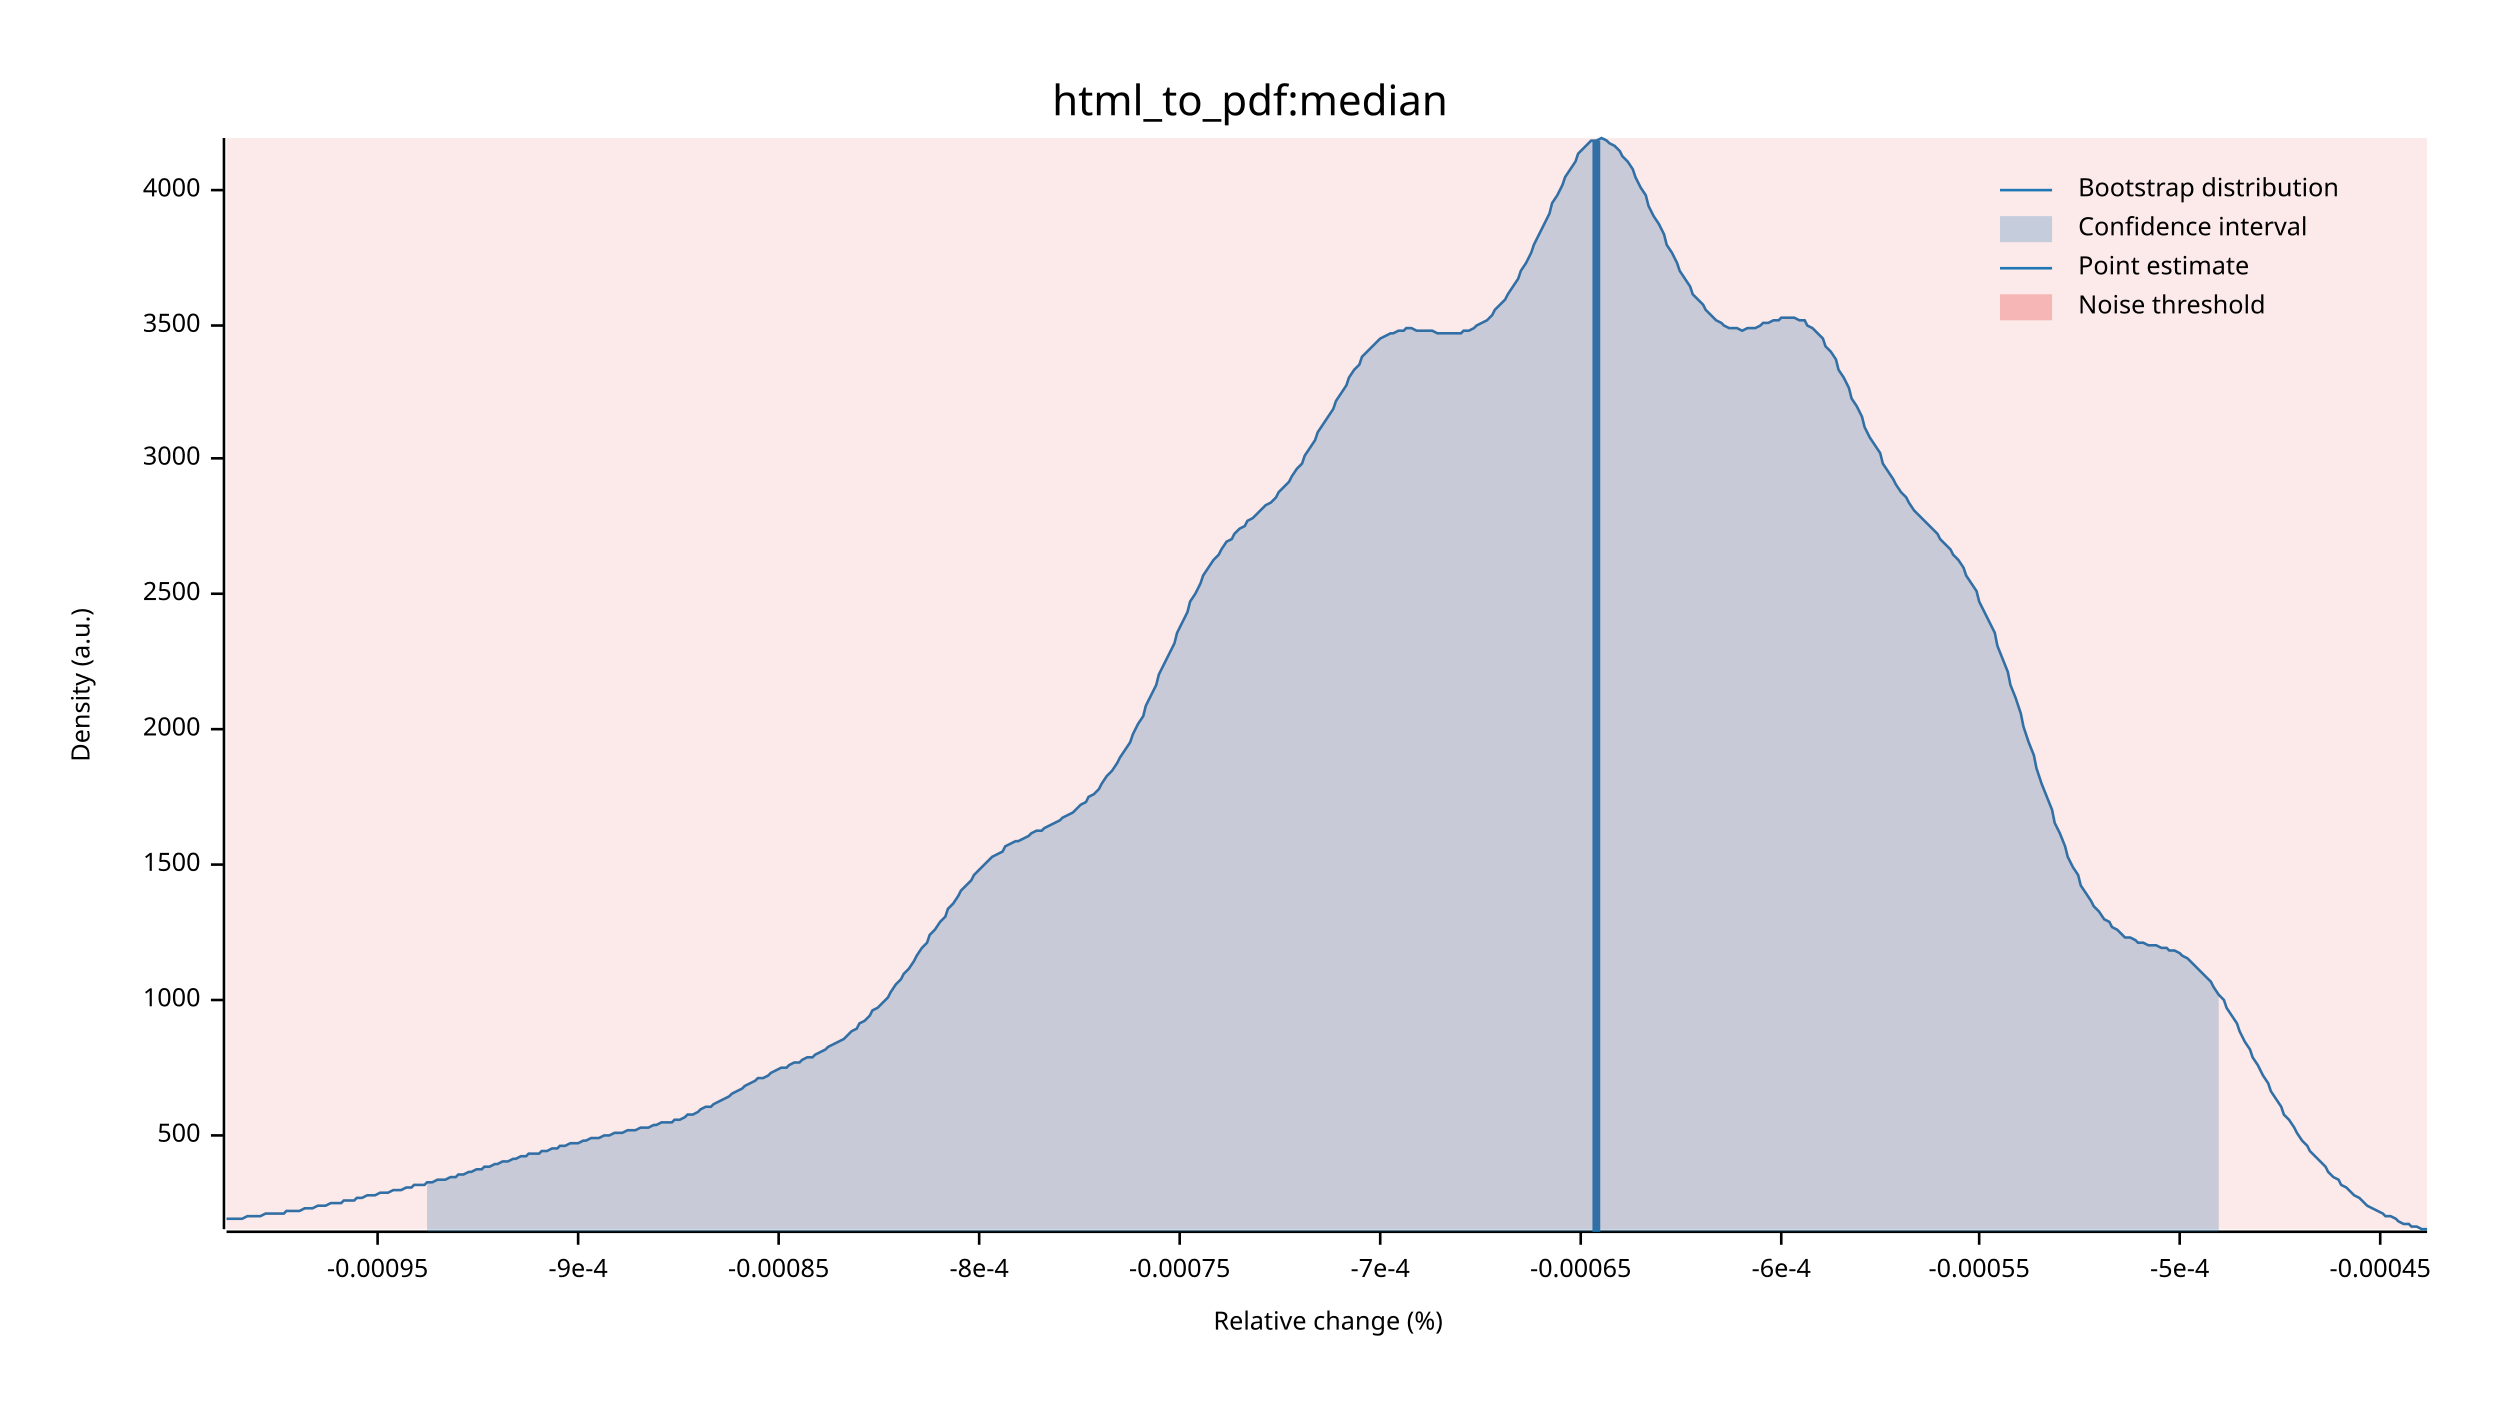
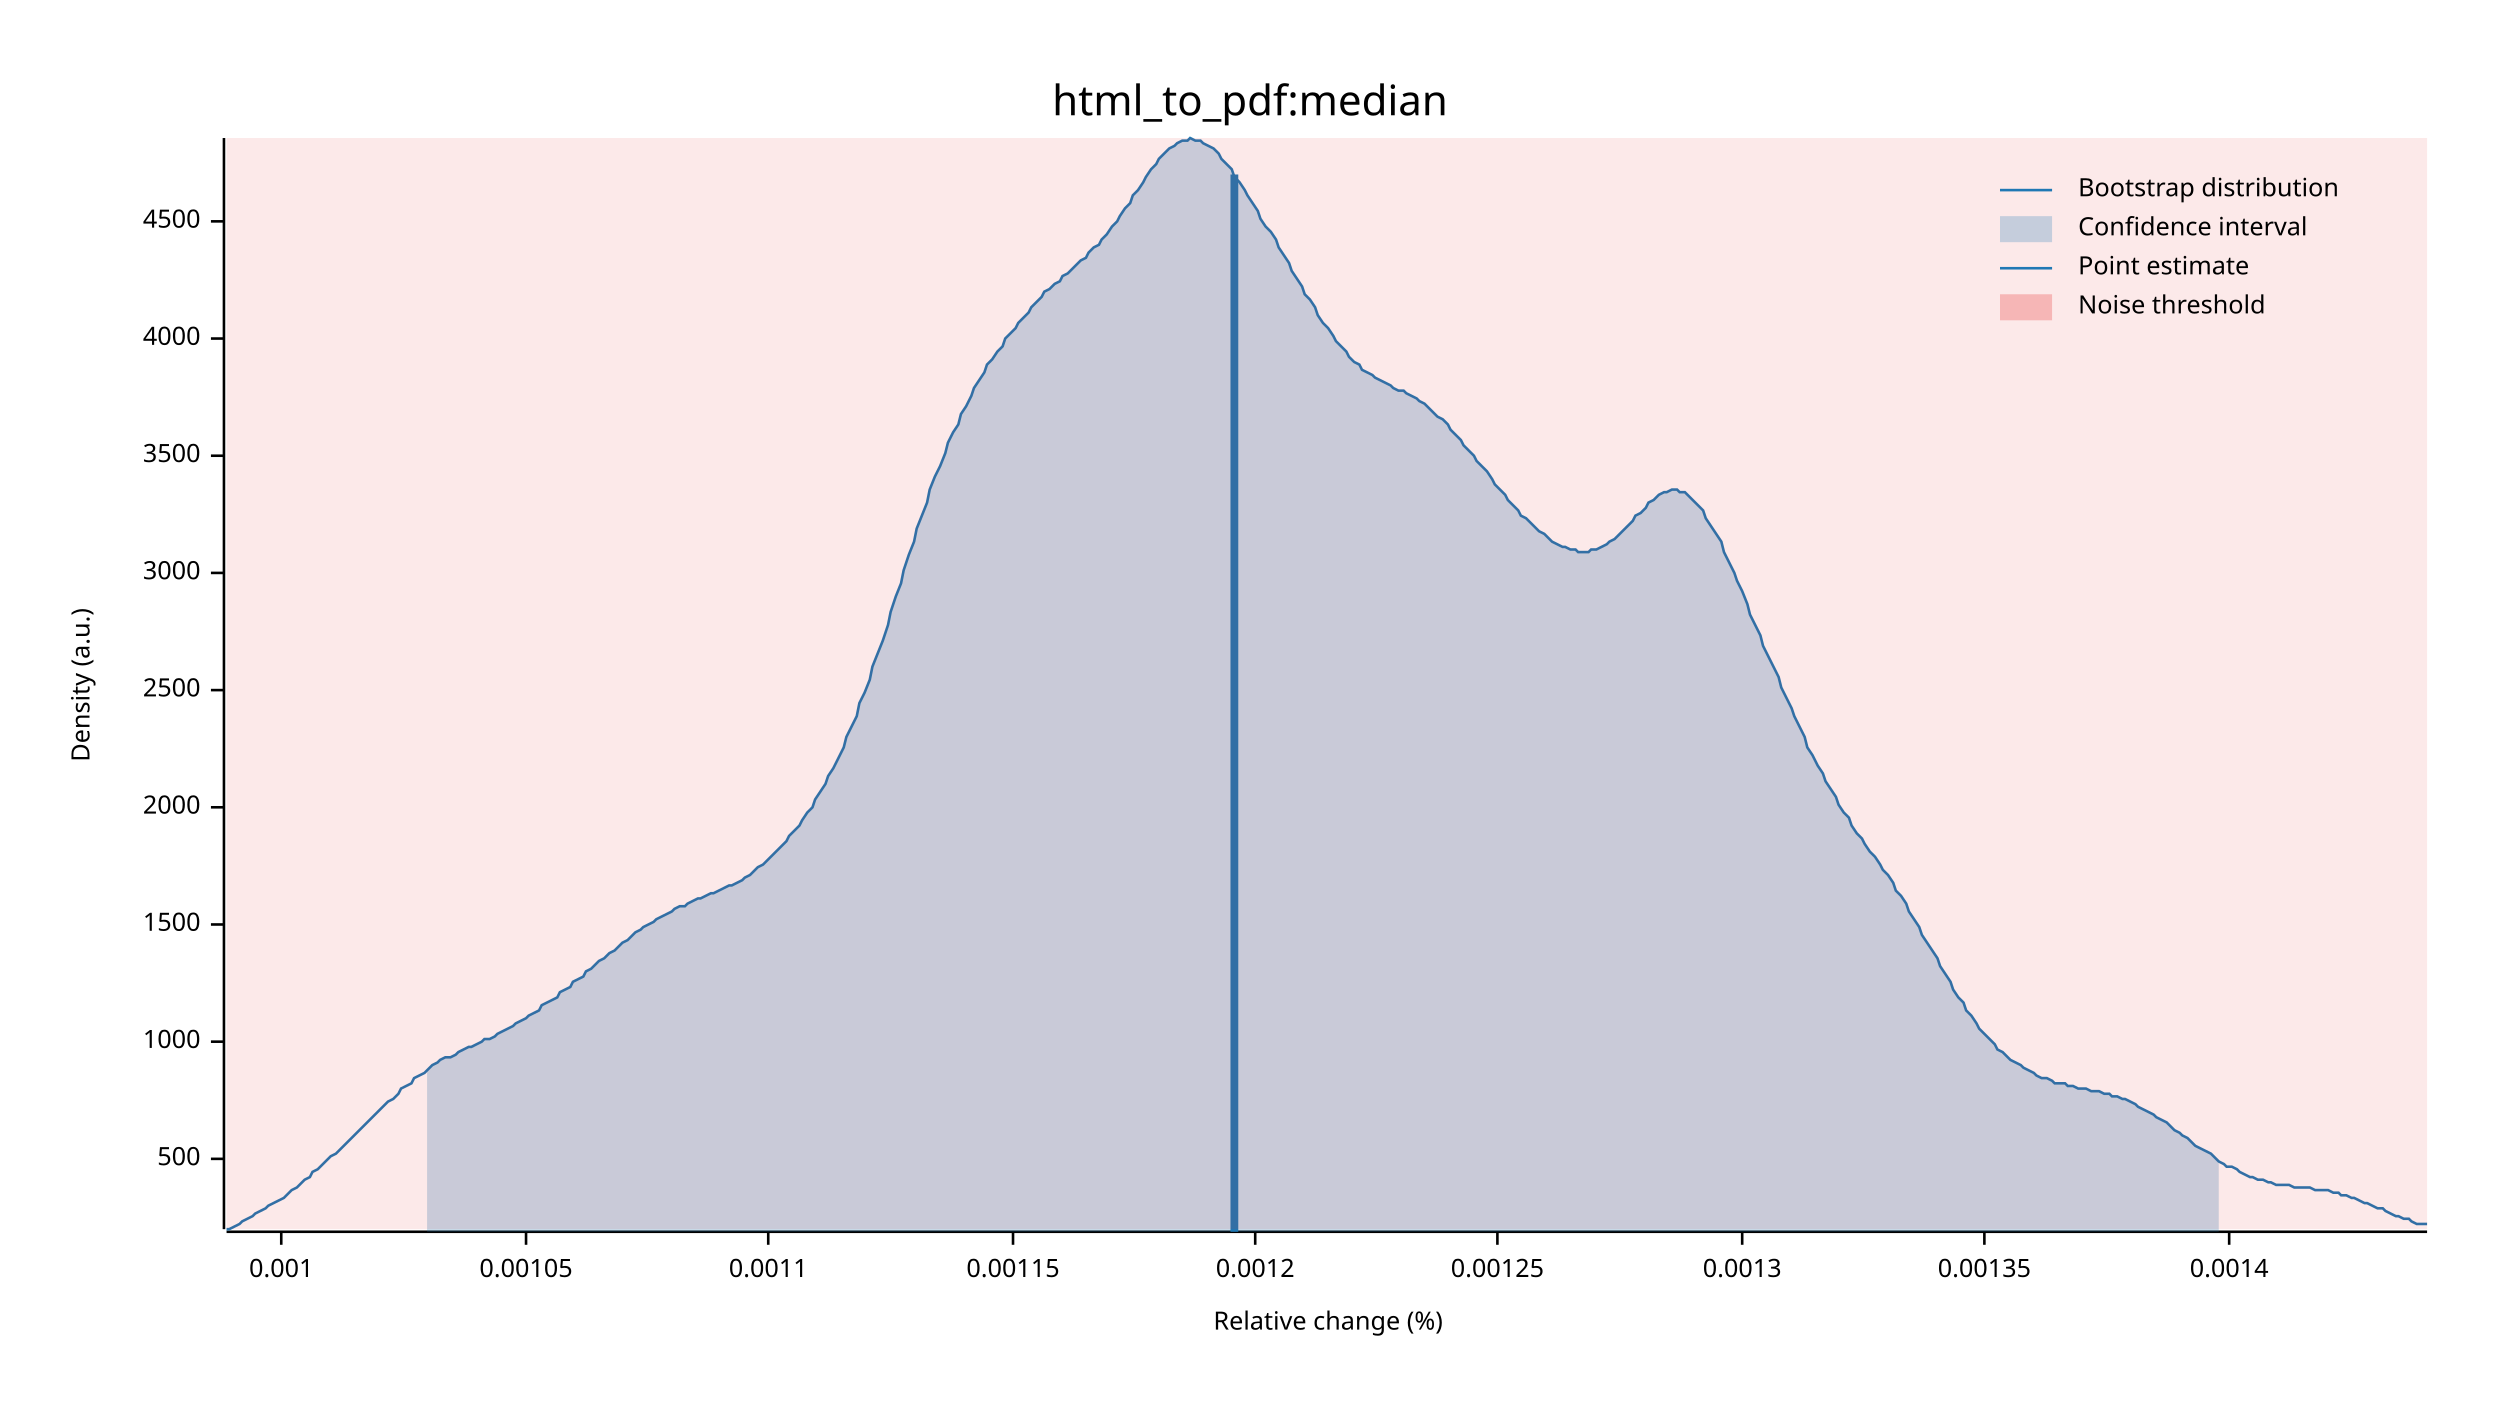
<svg xmlns="http://www.w3.org/2000/svg" width="960" height="540" viewBox="0 0 960 540">
  <text x="480" y="32" dy="0.76em" text-anchor="middle" font-family="sans-serif" font-size="16.129" opacity="1" fill="#000000">
html_to_pdf:median
</text>
  <text x="27" y="263" dy="0.76em" text-anchor="middle" font-family="sans-serif" font-size="9.677" opacity="1" fill="#000000" transform="rotate(270, 27, 263)">
Density (a.u.)
</text>
  <text x="510" y="513" dy="-0.5ex" text-anchor="middle" font-family="sans-serif" font-size="9.677" opacity="1" fill="#000000">
Relative change (%)
</text>
  <polyline fill="none" opacity="1" stroke="#000000" stroke-width="1" points="86,53 86,472 " />
-   <text x="77" y="436" dy="0.5ex" text-anchor="end" font-family="sans-serif" font-size="9.677" opacity="1" fill="#000000">
+   <text x="77" y="445" dy="0.5ex" text-anchor="end" font-family="sans-serif" font-size="9.677" opacity="1" fill="#000000">
500
</text>
-   <polyline fill="none" opacity="1" stroke="#000000" stroke-width="1" points="81,436 86,436 " />
-   <text x="77" y="384" dy="0.5ex" text-anchor="end" font-family="sans-serif" font-size="9.677" opacity="1" fill="#000000">
+   <polyline fill="none" opacity="1" stroke="#000000" stroke-width="1" points="81,445 86,445 " />
+   <text x="77" y="400" dy="0.5ex" text-anchor="end" font-family="sans-serif" font-size="9.677" opacity="1" fill="#000000">
1000
</text>
-   <polyline fill="none" opacity="1" stroke="#000000" stroke-width="1" points="81,384 86,384 " />
-   <text x="77" y="332" dy="0.5ex" text-anchor="end" font-family="sans-serif" font-size="9.677" opacity="1" fill="#000000">
+   <polyline fill="none" opacity="1" stroke="#000000" stroke-width="1" points="81,400 86,400 " />
+   <text x="77" y="355" dy="0.5ex" text-anchor="end" font-family="sans-serif" font-size="9.677" opacity="1" fill="#000000">
1500
</text>
-   <polyline fill="none" opacity="1" stroke="#000000" stroke-width="1" points="81,332 86,332 " />
-   <text x="77" y="280" dy="0.5ex" text-anchor="end" font-family="sans-serif" font-size="9.677" opacity="1" fill="#000000">
+   <polyline fill="none" opacity="1" stroke="#000000" stroke-width="1" points="81,355 86,355 " />
+   <text x="77" y="310" dy="0.5ex" text-anchor="end" font-family="sans-serif" font-size="9.677" opacity="1" fill="#000000">
2000
</text>
-   <polyline fill="none" opacity="1" stroke="#000000" stroke-width="1" points="81,280 86,280 " />
-   <text x="77" y="228" dy="0.5ex" text-anchor="end" font-family="sans-serif" font-size="9.677" opacity="1" fill="#000000">
+   <polyline fill="none" opacity="1" stroke="#000000" stroke-width="1" points="81,310 86,310 " />
+   <text x="77" y="265" dy="0.5ex" text-anchor="end" font-family="sans-serif" font-size="9.677" opacity="1" fill="#000000">
2500
</text>
-   <polyline fill="none" opacity="1" stroke="#000000" stroke-width="1" points="81,228 86,228 " />
-   <text x="77" y="176" dy="0.5ex" text-anchor="end" font-family="sans-serif" font-size="9.677" opacity="1" fill="#000000">
+   <polyline fill="none" opacity="1" stroke="#000000" stroke-width="1" points="81,265 86,265 " />
+   <text x="77" y="220" dy="0.5ex" text-anchor="end" font-family="sans-serif" font-size="9.677" opacity="1" fill="#000000">
3000
</text>
-   <polyline fill="none" opacity="1" stroke="#000000" stroke-width="1" points="81,176 86,176 " />
-   <text x="77" y="125" dy="0.5ex" text-anchor="end" font-family="sans-serif" font-size="9.677" opacity="1" fill="#000000">
+   <polyline fill="none" opacity="1" stroke="#000000" stroke-width="1" points="81,220 86,220 " />
+   <text x="77" y="175" dy="0.5ex" text-anchor="end" font-family="sans-serif" font-size="9.677" opacity="1" fill="#000000">
3500
</text>
-   <polyline fill="none" opacity="1" stroke="#000000" stroke-width="1" points="81,125 86,125 " />
-   <text x="77" y="73" dy="0.5ex" text-anchor="end" font-family="sans-serif" font-size="9.677" opacity="1" fill="#000000">
+   <polyline fill="none" opacity="1" stroke="#000000" stroke-width="1" points="81,175 86,175 " />
+   <text x="77" y="130" dy="0.5ex" text-anchor="end" font-family="sans-serif" font-size="9.677" opacity="1" fill="#000000">
4000
</text>
-   <polyline fill="none" opacity="1" stroke="#000000" stroke-width="1" points="81,73 86,73 " />
+   <polyline fill="none" opacity="1" stroke="#000000" stroke-width="1" points="81,130 86,130 " />
+   <text x="77" y="85" dy="0.5ex" text-anchor="end" font-family="sans-serif" font-size="9.677" opacity="1" fill="#000000">
+ 4500
+ </text>
+   <polyline fill="none" opacity="1" stroke="#000000" stroke-width="1" points="81,85 86,85 " />
  <polyline fill="none" opacity="1" stroke="#000000" stroke-width="1" points="87,473 932,473 " />
-   <text x="145" y="483" dy="0.76em" text-anchor="middle" font-family="sans-serif" font-size="9.677" opacity="1" fill="#000000">
- -0.00095
+   <text x="108" y="483" dy="0.76em" text-anchor="middle" font-family="sans-serif" font-size="9.677" opacity="1" fill="#000000">
+ 0.001
</text>
-   <polyline fill="none" opacity="1" stroke="#000000" stroke-width="1" points="145,473 145,478 " />
-   <text x="222" y="483" dy="0.76em" text-anchor="middle" font-family="sans-serif" font-size="9.677" opacity="1" fill="#000000">
- -9e-4
+   <polyline fill="none" opacity="1" stroke="#000000" stroke-width="1" points="108,473 108,478 " />
+   <text x="202" y="483" dy="0.76em" text-anchor="middle" font-family="sans-serif" font-size="9.677" opacity="1" fill="#000000">
+ 0.00105
</text>
-   <polyline fill="none" opacity="1" stroke="#000000" stroke-width="1" points="222,473 222,478 " />
-   <text x="299" y="483" dy="0.76em" text-anchor="middle" font-family="sans-serif" font-size="9.677" opacity="1" fill="#000000">
- -0.00085
+   <polyline fill="none" opacity="1" stroke="#000000" stroke-width="1" points="202,473 202,478 " />
+   <text x="295" y="483" dy="0.76em" text-anchor="middle" font-family="sans-serif" font-size="9.677" opacity="1" fill="#000000">
+ 0.0011
</text>
-   <polyline fill="none" opacity="1" stroke="#000000" stroke-width="1" points="299,473 299,478 " />
-   <text x="376" y="483" dy="0.76em" text-anchor="middle" font-family="sans-serif" font-size="9.677" opacity="1" fill="#000000">
- -8e-4
+   <polyline fill="none" opacity="1" stroke="#000000" stroke-width="1" points="295,473 295,478 " />
+   <text x="389" y="483" dy="0.76em" text-anchor="middle" font-family="sans-serif" font-size="9.677" opacity="1" fill="#000000">
+ 0.00115
</text>
-   <polyline fill="none" opacity="1" stroke="#000000" stroke-width="1" points="376,473 376,478 " />
-   <text x="453" y="483" dy="0.76em" text-anchor="middle" font-family="sans-serif" font-size="9.677" opacity="1" fill="#000000">
- -0.00075
+   <polyline fill="none" opacity="1" stroke="#000000" stroke-width="1" points="389,473 389,478 " />
+   <text x="482" y="483" dy="0.76em" text-anchor="middle" font-family="sans-serif" font-size="9.677" opacity="1" fill="#000000">
+ 0.0012
</text>
-   <polyline fill="none" opacity="1" stroke="#000000" stroke-width="1" points="453,473 453,478 " />
-   <text x="530" y="483" dy="0.76em" text-anchor="middle" font-family="sans-serif" font-size="9.677" opacity="1" fill="#000000">
- -7e-4
+   <polyline fill="none" opacity="1" stroke="#000000" stroke-width="1" points="482,473 482,478 " />
+   <text x="575" y="483" dy="0.76em" text-anchor="middle" font-family="sans-serif" font-size="9.677" opacity="1" fill="#000000">
+ 0.00125
</text>
-   <polyline fill="none" opacity="1" stroke="#000000" stroke-width="1" points="530,473 530,478 " />
-   <text x="607" y="483" dy="0.76em" text-anchor="middle" font-family="sans-serif" font-size="9.677" opacity="1" fill="#000000">
- -0.00065
+   <polyline fill="none" opacity="1" stroke="#000000" stroke-width="1" points="575,473 575,478 " />
+   <text x="669" y="483" dy="0.76em" text-anchor="middle" font-family="sans-serif" font-size="9.677" opacity="1" fill="#000000">
+ 0.0013
</text>
-   <polyline fill="none" opacity="1" stroke="#000000" stroke-width="1" points="607,473 607,478 " />
-   <text x="684" y="483" dy="0.76em" text-anchor="middle" font-family="sans-serif" font-size="9.677" opacity="1" fill="#000000">
- -6e-4
+   <polyline fill="none" opacity="1" stroke="#000000" stroke-width="1" points="669,473 669,478 " />
+   <text x="762" y="483" dy="0.76em" text-anchor="middle" font-family="sans-serif" font-size="9.677" opacity="1" fill="#000000">
+ 0.00135
</text>
-   <polyline fill="none" opacity="1" stroke="#000000" stroke-width="1" points="684,473 684,478 " />
-   <text x="760" y="483" dy="0.76em" text-anchor="middle" font-family="sans-serif" font-size="9.677" opacity="1" fill="#000000">
- -0.00055
+   <polyline fill="none" opacity="1" stroke="#000000" stroke-width="1" points="762,473 762,478 " />
+   <text x="856" y="483" dy="0.76em" text-anchor="middle" font-family="sans-serif" font-size="9.677" opacity="1" fill="#000000">
+ 0.0014
</text>
-   <polyline fill="none" opacity="1" stroke="#000000" stroke-width="1" points="760,473 760,478 " />
-   <text x="837" y="483" dy="0.76em" text-anchor="middle" font-family="sans-serif" font-size="9.677" opacity="1" fill="#000000">
- -5e-4
- </text>
-   <polyline fill="none" opacity="1" stroke="#000000" stroke-width="1" points="837,473 837,478 " />
-   <text x="914" y="483" dy="0.76em" text-anchor="middle" font-family="sans-serif" font-size="9.677" opacity="1" fill="#000000">
- -0.00045
- </text>
-   <polyline fill="none" opacity="1" stroke="#000000" stroke-width="1" points="914,473 914,478 " />
-   <polyline fill="none" opacity="1" stroke="#1F78B4" stroke-width="1" points="87,468 88,468 90,468 92,468 93,468 95,467 97,467 98,467 100,467 102,466 103,466 105,466 107,466 109,466 110,465 112,465 114,465 115,465 117,464 119,464 120,464 122,463 124,463 125,463 127,462 129,462 131,462 132,461 134,461 136,461 137,460 139,460 141,459 142,459 144,459 146,458 147,458 149,458 151,457 153,457 154,457 156,456 158,456 159,455 161,455 163,455 164,454 166,454 168,453 169,453 171,453 173,452 175,452 176,451 178,451 180,450 181,450 183,449 185,449 186,448 188,448 190,447 191,447 193,446 195,446 197,445 198,445 200,444 202,444 203,443 205,443 207,443 208,442 210,442 212,441 214,441 215,440 217,440 219,439 220,439 222,439 224,438 225,438 227,437 229,437 230,437 232,436 234,436 236,435 237,435 239,435 241,434 242,434 244,434 246,433 247,433 249,433 251,432 252,432 254,431 256,431 258,431 259,430 261,430 263,429 264,428 266,428 268,427 269,426 271,425 273,425 274,424 276,423 278,422 280,421 281,420 283,419 285,418 286,417 288,416 290,415 291,414 293,414 295,413 296,412 298,411 300,410 302,410 303,409 305,408 307,408 308,407 310,406 312,406 313,405 315,404 317,403 318,402 320,401 322,400 324,399 325,398 327,396 329,395 330,393 332,392 334,390 335,388 337,387 339,385 341,383 342,381 344,378 346,376 347,374 349,372 351,369 352,367 354,364 356,362 357,359 359,357 361,354 363,352 364,349 366,347 368,344 369,342 371,340 373,338 374,336 376,334 378,332 379,331 381,329 383,328 385,327 386,325 388,324 390,323 391,323 393,322 395,321 396,320 398,319 400,319 401,318 403,317 405,316 407,315 408,314 410,313 412,312 413,311 415,309 417,308 418,306 420,305 422,303 423,301 425,298 427,296 429,293 430,291 432,288 434,285 435,282 437,278 439,275 440,271 442,267 444,263 445,259 447,255 449,251 451,247 452,243 454,239 456,235 457,231 459,228 461,224 462,221 464,218 466,215 468,213 469,211 471,208 473,207 474,205 476,203 478,202 479,200 481,199 483,197 484,196 486,194 488,193 490,191 491,189 493,187 495,185 496,183 498,180 500,178 501,175 503,172 505,169 506,166 508,163 510,160 512,157 513,154 515,151 517,148 518,145 520,142 522,140 523,137 525,135 527,133 528,132 530,130 532,129 534,128 535,128 537,127 539,127 540,126 542,126 544,127 545,127 547,127 549,127 550,127 552,128 554,128 556,128 557,128 559,128 561,128 562,127 564,127 566,126 567,125 569,124 571,123 573,121 574,119 576,117 578,115 579,113 581,110 583,107 584,104 586,101 588,97 589,94 591,90 593,86 595,82 596,78 598,75 600,71 601,68 603,65 605,62 606,59 608,57 610,55 611,54 613,54 615,53 617,54 618,55 620,56 622,58 623,60 625,62 627,65 628,68 630,72 632,75 633,79 635,83 637,86 639,90 640,94 642,97 644,101 645,104 647,107 649,110 650,113 652,115 654,117 655,119 657,121 659,123 661,124 662,125 664,126 666,126 667,126 669,127 671,126 672,126 674,126 676,125 677,124 679,124 681,123 683,123 684,122 686,122 688,122 689,122 691,123 693,123 694,125 696,126 698,128 700,130 701,133 703,135 705,138 706,142 708,145 710,149 711,153 713,156 715,160 716,164 718,168 720,171 722,174 723,178 725,181 727,184 728,186 730,189 732,191 733,193 735,196 737,198 738,199 740,201 742,203 744,205 745,207 747,209 749,211 750,213 752,215 754,218 755,221 757,224 759,227 760,231 762,235 764,239 766,243 767,248 769,253 771,258 772,263 774,268 776,274 777,279 779,285 781,290 782,295 784,301 786,306 788,311 789,316 791,320 793,325 794,329 796,333 798,336 799,340 801,343 803,346 804,348 806,350 808,353 810,354 811,356 813,357 815,359 816,360 818,360 820,361 821,362 823,362 825,363 827,363 828,363 830,364 832,364 833,365 835,365 837,366 838,367 840,368 842,370 843,371 845,373 847,375 849,377 850,379 852,382 854,384 855,387 857,390 859,393 860,396 862,400 864,403 865,406 867,409 869,413 871,416 872,419 874,422 876,425 877,428 879,430 881,433 882,435 884,438 886,440 887,442 889,444 891,446 893,448 894,450 896,452 898,453 899,455 901,456 903,458 904,459 906,460 908,462 909,463 911,464 913,465 915,466 916,467 918,467 920,468 921,469 923,470 925,470 926,471 928,471 930,472 932,472 " />
-   <polygon opacity="0.25" fill="#1F78B4" points="164,454 166,454 168,453 169,453 171,453 173,452 175,452 176,451 178,451 180,450 181,450 183,449 185,449 186,448 188,448 190,447 191,447 193,446 195,446 197,445 198,445 200,444 202,444 203,443 205,443 207,443 208,442 210,442 212,441 214,441 215,440 217,440 219,439 220,439 222,439 224,438 225,438 227,437 229,437 230,437 232,436 234,436 236,435 237,435 239,435 241,434 242,434 244,434 246,433 247,433 249,433 251,432 252,432 254,431 256,431 258,431 259,430 261,430 263,429 264,428 266,428 268,427 269,426 271,425 273,425 274,424 276,423 278,422 280,421 281,420 283,419 285,418 286,417 288,416 290,415 291,414 293,414 295,413 296,412 298,411 300,410 302,410 303,409 305,408 307,408 308,407 310,406 312,406 313,405 315,404 317,403 318,402 320,401 322,400 324,399 325,398 327,396 329,395 330,393 332,392 334,390 335,388 337,387 339,385 341,383 342,381 344,378 346,376 347,374 349,372 351,369 352,367 354,364 356,362 357,359 359,357 361,354 363,352 364,349 366,347 368,344 369,342 371,340 373,338 374,336 376,334 378,332 379,331 381,329 383,328 385,327 386,325 388,324 390,323 391,323 393,322 395,321 396,320 398,319 400,319 401,318 403,317 405,316 407,315 408,314 410,313 412,312 413,311 415,309 417,308 418,306 420,305 422,303 423,301 425,298 427,296 429,293 430,291 432,288 434,285 435,282 437,278 439,275 440,271 442,267 444,263 445,259 447,255 449,251 451,247 452,243 454,239 456,235 457,231 459,228 461,224 462,221 464,218 466,215 468,213 469,211 471,208 473,207 474,205 476,203 478,202 479,200 481,199 483,197 484,196 486,194 488,193 490,191 491,189 493,187 495,185 496,183 498,180 500,178 501,175 503,172 505,169 506,166 508,163 510,160 512,157 513,154 515,151 517,148 518,145 520,142 522,140 523,137 525,135 527,133 528,132 530,130 532,129 534,128 535,128 537,127 539,127 540,126 542,126 544,127 545,127 547,127 549,127 550,127 552,128 554,128 556,128 557,128 559,128 561,128 562,127 564,127 566,126 567,125 569,124 571,123 573,121 574,119 576,117 578,115 579,113 581,110 583,107 584,104 586,101 588,97 589,94 591,90 593,86 595,82 596,78 598,75 600,71 601,68 603,65 605,62 606,59 608,57 610,55 611,54 613,54 615,53 617,54 618,55 620,56 622,58 623,60 625,62 627,65 628,68 630,72 632,75 633,79 635,83 637,86 639,90 640,94 642,97 644,101 645,104 647,107 649,110 650,113 652,115 654,117 655,119 657,121 659,123 661,124 662,125 664,126 666,126 667,126 669,127 671,126 672,126 674,126 676,125 677,124 679,124 681,123 683,123 684,122 686,122 688,122 689,122 691,123 693,123 694,125 696,126 698,128 700,130 701,133 703,135 705,138 706,142 708,145 710,149 711,153 713,156 715,160 716,164 718,168 720,171 722,174 723,178 725,181 727,184 728,186 730,189 732,191 733,193 735,196 737,198 738,199 740,201 742,203 744,205 745,207 747,209 749,211 750,213 752,215 754,218 755,221 757,224 759,227 760,231 762,235 764,239 766,243 767,248 769,253 771,258 772,263 774,268 776,274 777,279 779,285 781,290 782,295 784,301 786,306 788,311 789,316 791,320 793,325 794,329 796,333 798,336 799,340 801,343 803,346 804,348 806,350 808,353 810,354 811,356 813,357 815,359 816,360 818,360 820,361 821,362 823,362 825,363 827,363 828,363 830,364 832,364 833,365 835,365 837,366 838,367 840,368 842,370 843,371 845,373 847,375 849,377 850,379 852,382 852,473 164,473 " />
-   <polyline fill="none" opacity="1" stroke="#1F78B4" stroke-width="3" points="613,473 613,54 " />
+   <polyline fill="none" opacity="1" stroke="#000000" stroke-width="1" points="856,473 856,478 " />
+   <polyline fill="none" opacity="1" stroke="#1F78B4" stroke-width="1" points="87,472 88,472 90,471 92,470 93,469 95,468 97,467 98,466 100,465 102,464 103,463 105,462 107,461 109,460 110,459 112,457 114,456 115,455 117,453 119,452 120,450 122,449 124,447 125,446 127,444 129,443 131,441 132,440 134,438 136,436 137,435 139,433 141,431 142,430 144,428 146,426 147,425 149,423 151,422 153,420 154,418 156,417 158,416 159,414 161,413 163,412 164,411 166,409 168,408 169,407 171,406 173,406 175,405 176,404 178,403 180,402 181,402 183,401 185,400 186,399 188,399 190,398 191,397 193,396 195,395 197,394 198,393 200,392 202,391 203,390 205,389 207,388 208,386 210,385 212,384 214,383 215,381 217,380 219,379 220,377 222,376 224,375 225,373 227,372 229,370 230,369 232,368 234,366 236,365 237,364 239,362 241,361 242,360 244,358 246,357 247,356 249,355 251,354 252,353 254,352 256,351 258,350 259,349 261,348 263,348 264,347 266,346 268,345 269,345 271,344 273,343 274,343 276,342 278,341 280,340 281,340 283,339 285,338 286,337 288,336 290,334 291,333 293,332 295,330 296,329 298,327 300,325 302,323 303,321 305,319 307,317 308,315 310,312 312,310 313,307 315,304 317,301 318,298 320,295 322,291 324,287 325,283 327,279 329,275 330,270 332,266 334,261 335,256 337,251 339,246 341,240 342,235 344,229 346,224 347,219 349,213 351,208 352,203 354,198 356,193 357,188 359,183 361,179 363,174 364,170 366,166 368,163 369,159 371,156 373,152 374,149 376,146 378,143 379,140 381,138 383,135 385,133 386,130 388,128 390,126 391,124 393,122 395,120 396,118 398,116 400,114 401,112 403,111 405,109 407,108 408,106 410,105 412,103 413,102 415,100 417,99 418,97 420,95 422,94 423,92 425,90 427,87 429,85 430,83 432,80 434,78 435,75 437,73 439,70 440,68 442,65 444,63 445,61 447,59 449,57 451,56 452,55 454,54 456,54 457,53 459,54 461,54 462,55 464,56 466,57 468,59 469,61 471,63 473,65 474,68 476,70 478,73 479,75 481,78 483,81 484,84 486,87 488,89 490,92 491,95 493,98 495,101 496,104 498,107 500,110 501,113 503,115 505,118 506,121 508,124 510,126 512,129 513,131 515,133 517,135 518,137 520,139 522,140 523,142 525,143 527,144 528,145 530,146 532,147 534,148 535,149 537,150 539,150 540,151 542,152 544,153 545,154 547,155 549,157 550,158 552,160 554,161 556,163 557,165 559,167 561,169 562,171 564,173 566,175 567,177 569,179 571,181 573,184 574,186 576,188 578,190 579,192 581,194 583,196 584,198 586,199 588,201 589,202 591,204 593,205 595,207 596,208 598,209 600,210 601,210 603,211 605,211 606,212 608,212 610,212 611,211 613,211 615,210 617,209 618,208 620,207 622,205 623,204 625,202 627,200 628,198 630,197 632,195 633,193 635,192 637,190 639,189 640,189 642,188 644,188 645,189 647,189 649,191 650,192 652,194 654,196 655,199 657,202 659,205 661,208 662,212 664,216 666,220 667,223 669,227 671,232 672,236 674,240 676,244 677,248 679,252 681,256 683,260 684,264 686,268 688,272 689,275 691,279 693,283 694,287 696,290 698,294 700,297 701,300 703,303 705,306 706,309 708,312 710,314 711,317 713,320 715,322 716,324 718,327 720,329 722,332 723,334 725,336 727,339 728,342 730,344 732,347 733,350 735,353 737,356 738,359 740,362 742,365 744,368 745,371 747,374 749,377 750,380 752,383 754,385 755,388 757,390 759,393 760,395 762,397 764,399 766,401 767,403 769,404 771,406 772,407 774,408 776,409 777,410 779,411 781,412 782,413 784,414 786,414 788,415 789,416 791,416 793,416 794,417 796,417 798,418 799,418 801,418 803,419 804,419 806,419 808,420 810,420 811,421 813,421 815,422 816,422 818,423 820,424 821,425 823,426 825,427 827,428 828,429 830,430 832,431 833,432 835,434 837,435 838,436 840,437 842,439 843,440 845,441 847,442 849,443 850,444 852,446 854,447 855,448 857,448 859,449 860,450 862,451 864,452 865,452 867,453 869,453 871,454 872,454 874,455 876,455 877,455 879,455 881,456 882,456 884,456 886,456 887,456 889,457 891,457 893,457 894,457 896,458 898,458 899,459 901,459 903,460 904,460 906,461 908,462 909,462 911,463 913,464 915,464 916,465 918,466 920,467 921,467 923,468 925,468 926,469 928,470 930,470 932,470 " />
+   <polygon opacity="0.25" fill="#1F78B4" points="164,411 166,409 168,408 169,407 171,406 173,406 175,405 176,404 178,403 180,402 181,402 183,401 185,400 186,399 188,399 190,398 191,397 193,396 195,395 197,394 198,393 200,392 202,391 203,390 205,389 207,388 208,386 210,385 212,384 214,383 215,381 217,380 219,379 220,377 222,376 224,375 225,373 227,372 229,370 230,369 232,368 234,366 236,365 237,364 239,362 241,361 242,360 244,358 246,357 247,356 249,355 251,354 252,353 254,352 256,351 258,350 259,349 261,348 263,348 264,347 266,346 268,345 269,345 271,344 273,343 274,343 276,342 278,341 280,340 281,340 283,339 285,338 286,337 288,336 290,334 291,333 293,332 295,330 296,329 298,327 300,325 302,323 303,321 305,319 307,317 308,315 310,312 312,310 313,307 315,304 317,301 318,298 320,295 322,291 324,287 325,283 327,279 329,275 330,270 332,266 334,261 335,256 337,251 339,246 341,240 342,235 344,229 346,224 347,219 349,213 351,208 352,203 354,198 356,193 357,188 359,183 361,179 363,174 364,170 366,166 368,163 369,159 371,156 373,152 374,149 376,146 378,143 379,140 381,138 383,135 385,133 386,130 388,128 390,126 391,124 393,122 395,120 396,118 398,116 400,114 401,112 403,111 405,109 407,108 408,106 410,105 412,103 413,102 415,100 417,99 418,97 420,95 422,94 423,92 425,90 427,87 429,85 430,83 432,80 434,78 435,75 437,73 439,70 440,68 442,65 444,63 445,61 447,59 449,57 451,56 452,55 454,54 456,54 457,53 459,54 461,54 462,55 464,56 466,57 468,59 469,61 471,63 473,65 474,68 476,70 478,73 479,75 481,78 483,81 484,84 486,87 488,89 490,92 491,95 493,98 495,101 496,104 498,107 500,110 501,113 503,115 505,118 506,121 508,124 510,126 512,129 513,131 515,133 517,135 518,137 520,139 522,140 523,142 525,143 527,144 528,145 530,146 532,147 534,148 535,149 537,150 539,150 540,151 542,152 544,153 545,154 547,155 549,157 550,158 552,160 554,161 556,163 557,165 559,167 561,169 562,171 564,173 566,175 567,177 569,179 571,181 573,184 574,186 576,188 578,190 579,192 581,194 583,196 584,198 586,199 588,201 589,202 591,204 593,205 595,207 596,208 598,209 600,210 601,210 603,211 605,211 606,212 608,212 610,212 611,211 613,211 615,210 617,209 618,208 620,207 622,205 623,204 625,202 627,200 628,198 630,197 632,195 633,193 635,192 637,190 639,189 640,189 642,188 644,188 645,189 647,189 649,191 650,192 652,194 654,196 655,199 657,202 659,205 661,208 662,212 664,216 666,220 667,223 669,227 671,232 672,236 674,240 676,244 677,248 679,252 681,256 683,260 684,264 686,268 688,272 689,275 691,279 693,283 694,287 696,290 698,294 700,297 701,300 703,303 705,306 706,309 708,312 710,314 711,317 713,320 715,322 716,324 718,327 720,329 722,332 723,334 725,336 727,339 728,342 730,344 732,347 733,350 735,353 737,356 738,359 740,362 742,365 744,368 745,371 747,374 749,377 750,380 752,383 754,385 755,388 757,390 759,393 760,395 762,397 764,399 766,401 767,403 769,404 771,406 772,407 774,408 776,409 777,410 779,411 781,412 782,413 784,414 786,414 788,415 789,416 791,416 793,416 794,417 796,417 798,418 799,418 801,418 803,419 804,419 806,419 808,420 810,420 811,421 813,421 815,422 816,422 818,423 820,424 821,425 823,426 825,427 827,428 828,429 830,430 832,431 833,432 835,434 837,435 838,436 840,437 842,439 843,440 845,441 847,442 849,443 850,444 852,446 852,473 164,473 " />
+   <polyline fill="none" opacity="1" stroke="#1F78B4" stroke-width="3" points="474,473 474,67 " />
  <rect x="87" y="53" width="845" height="419" opacity="0.1" fill="#E31A1C" stroke="none" />
  <text x="798" y="68" dy="0.76em" text-anchor="start" font-family="sans-serif" font-size="9.677" opacity="1" fill="#000000">
Bootstrap distribution
</text>
  <text x="798" y="83" dy="0.76em" text-anchor="start" font-family="sans-serif" font-size="9.677" opacity="1" fill="#000000">
Confidence interval
</text>
  <text x="798" y="98" dy="0.76em" text-anchor="start" font-family="sans-serif" font-size="9.677" opacity="1" fill="#000000">
Point estimate
</text>
  <text x="798" y="113" dy="0.76em" text-anchor="start" font-family="sans-serif" font-size="9.677" opacity="1" fill="#000000">
Noise threshold
</text>
  <polyline fill="none" opacity="1" stroke="#1F78B4" stroke-width="1" points="768,73 788,73 " />
  <rect x="768" y="83" width="20" height="10" opacity="0.25" fill="#1F78B4" stroke="none" />
  <polyline fill="none" opacity="1" stroke="#1F78B4" stroke-width="1" points="768,103 788,103 " />
  <rect x="768" y="113" width="20" height="10" opacity="0.25" fill="#E31A1C" stroke="none" />
</svg>
